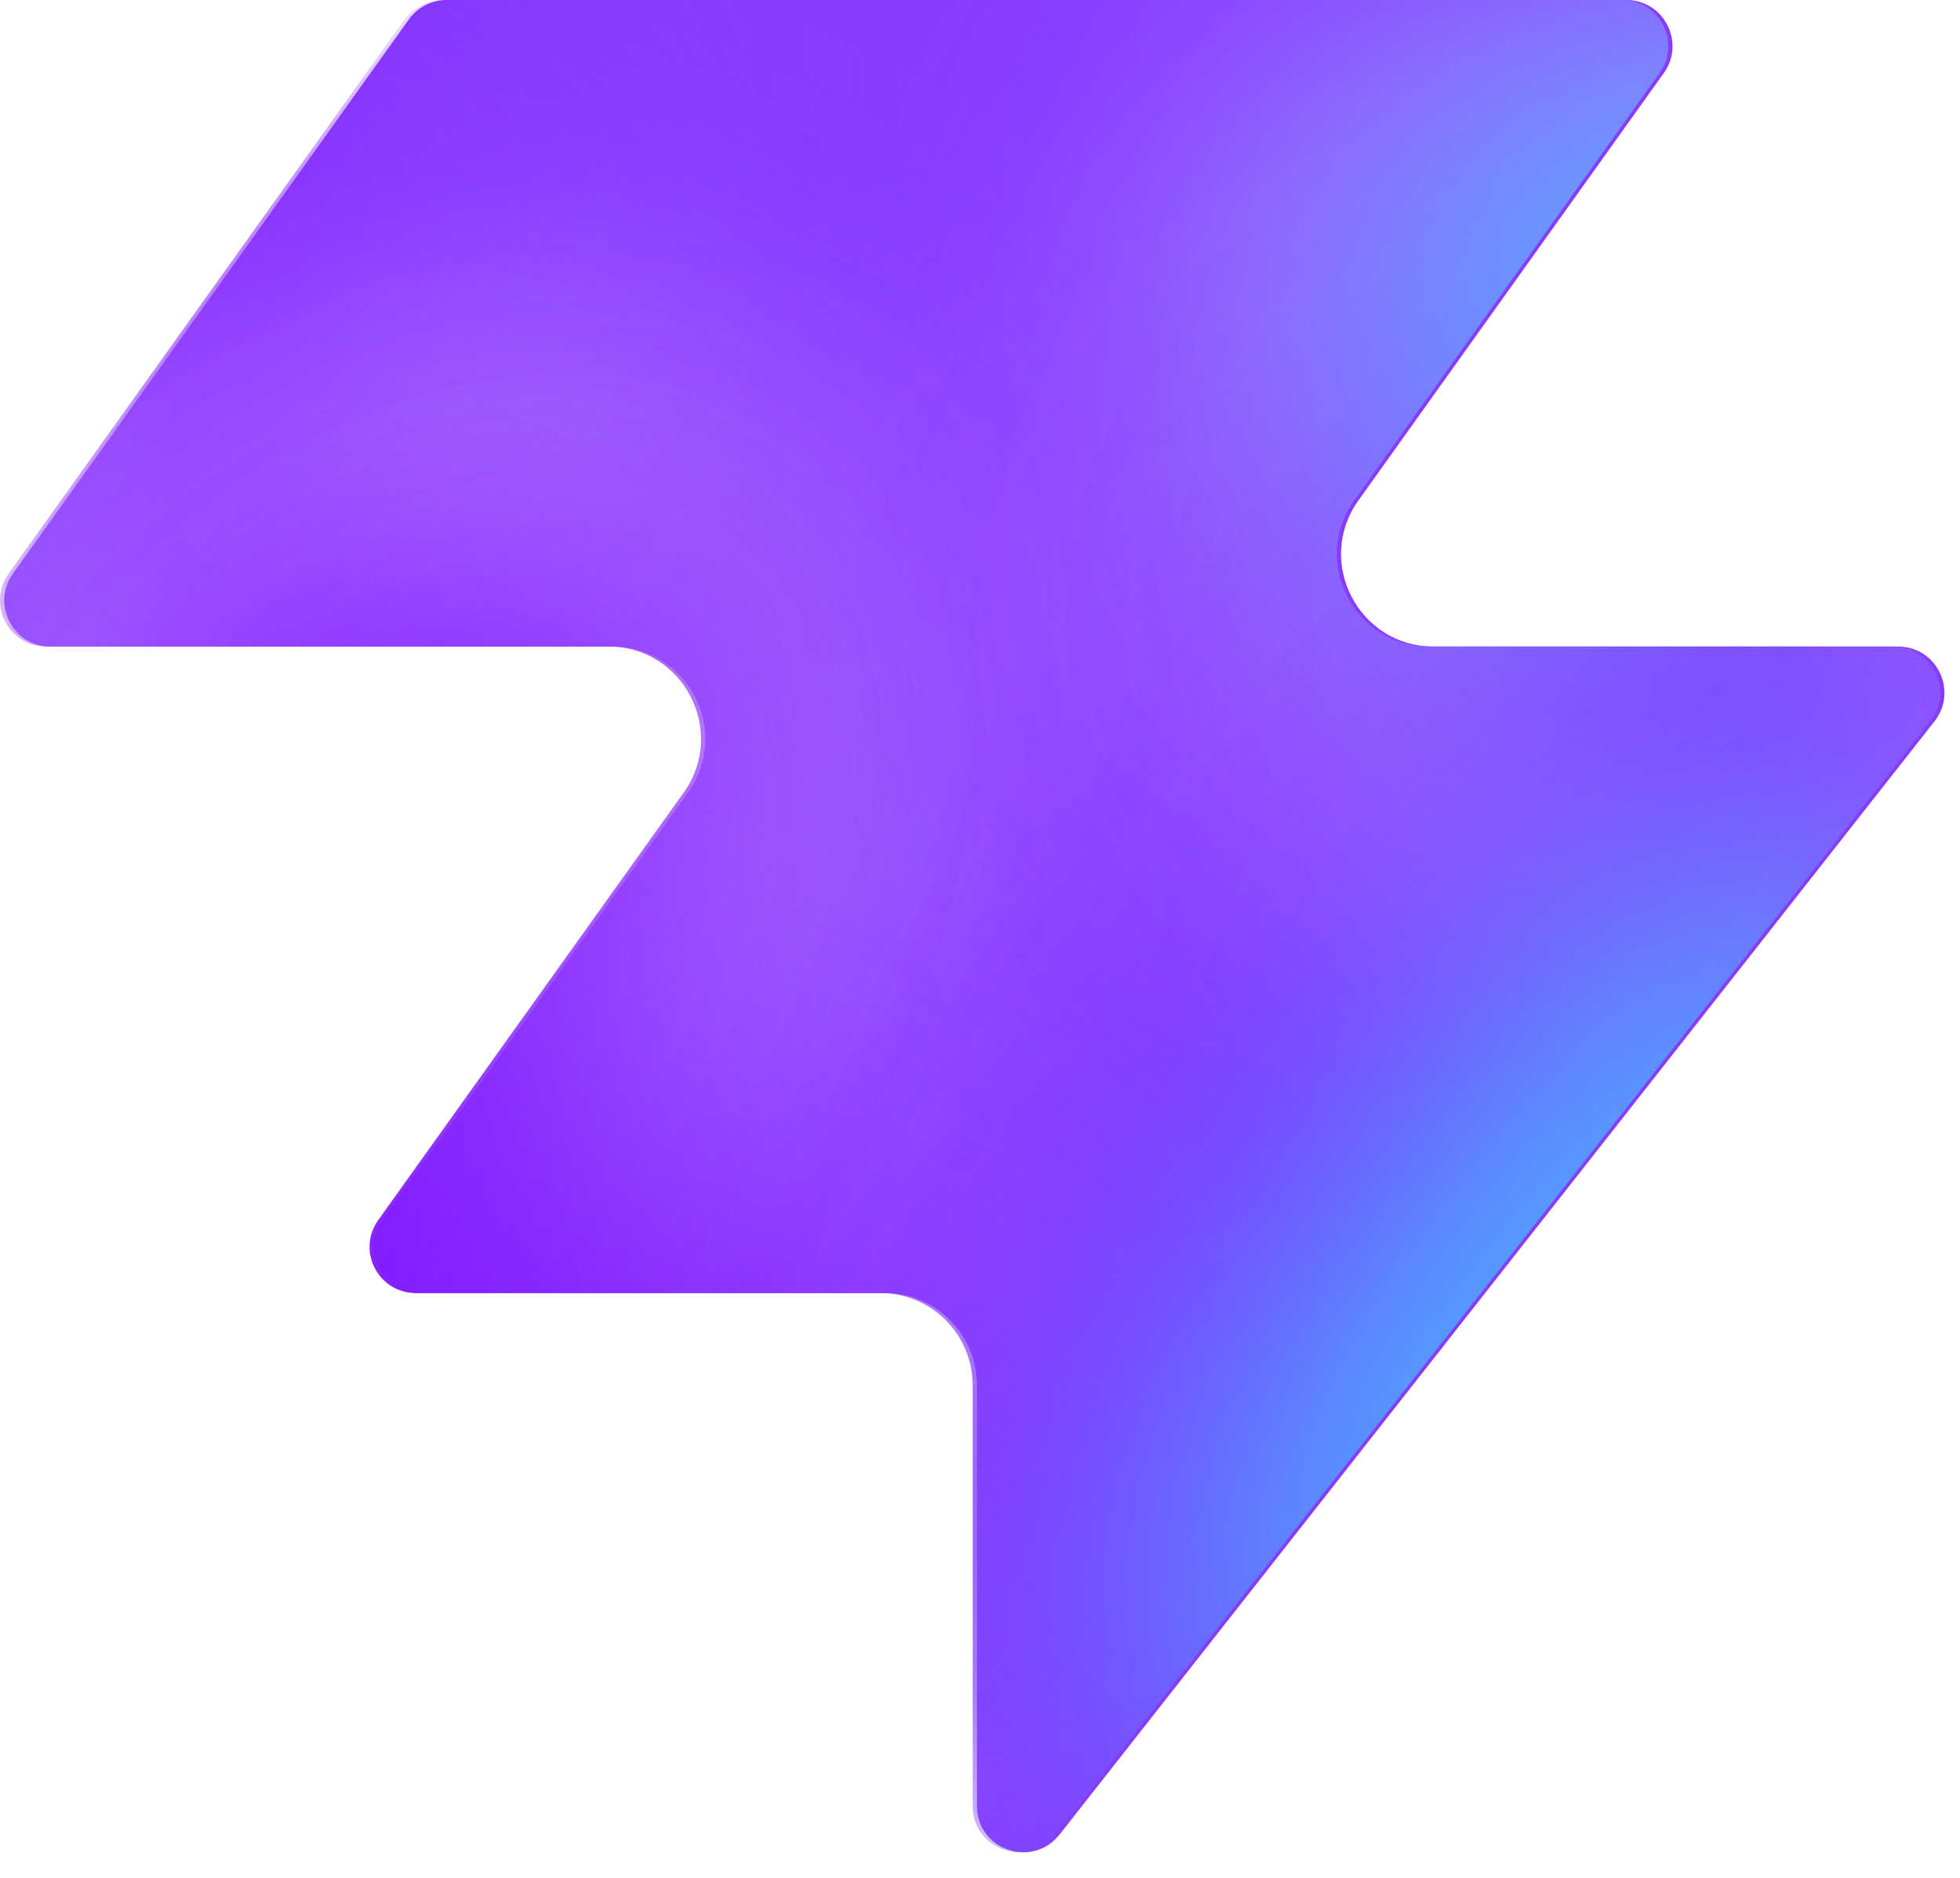
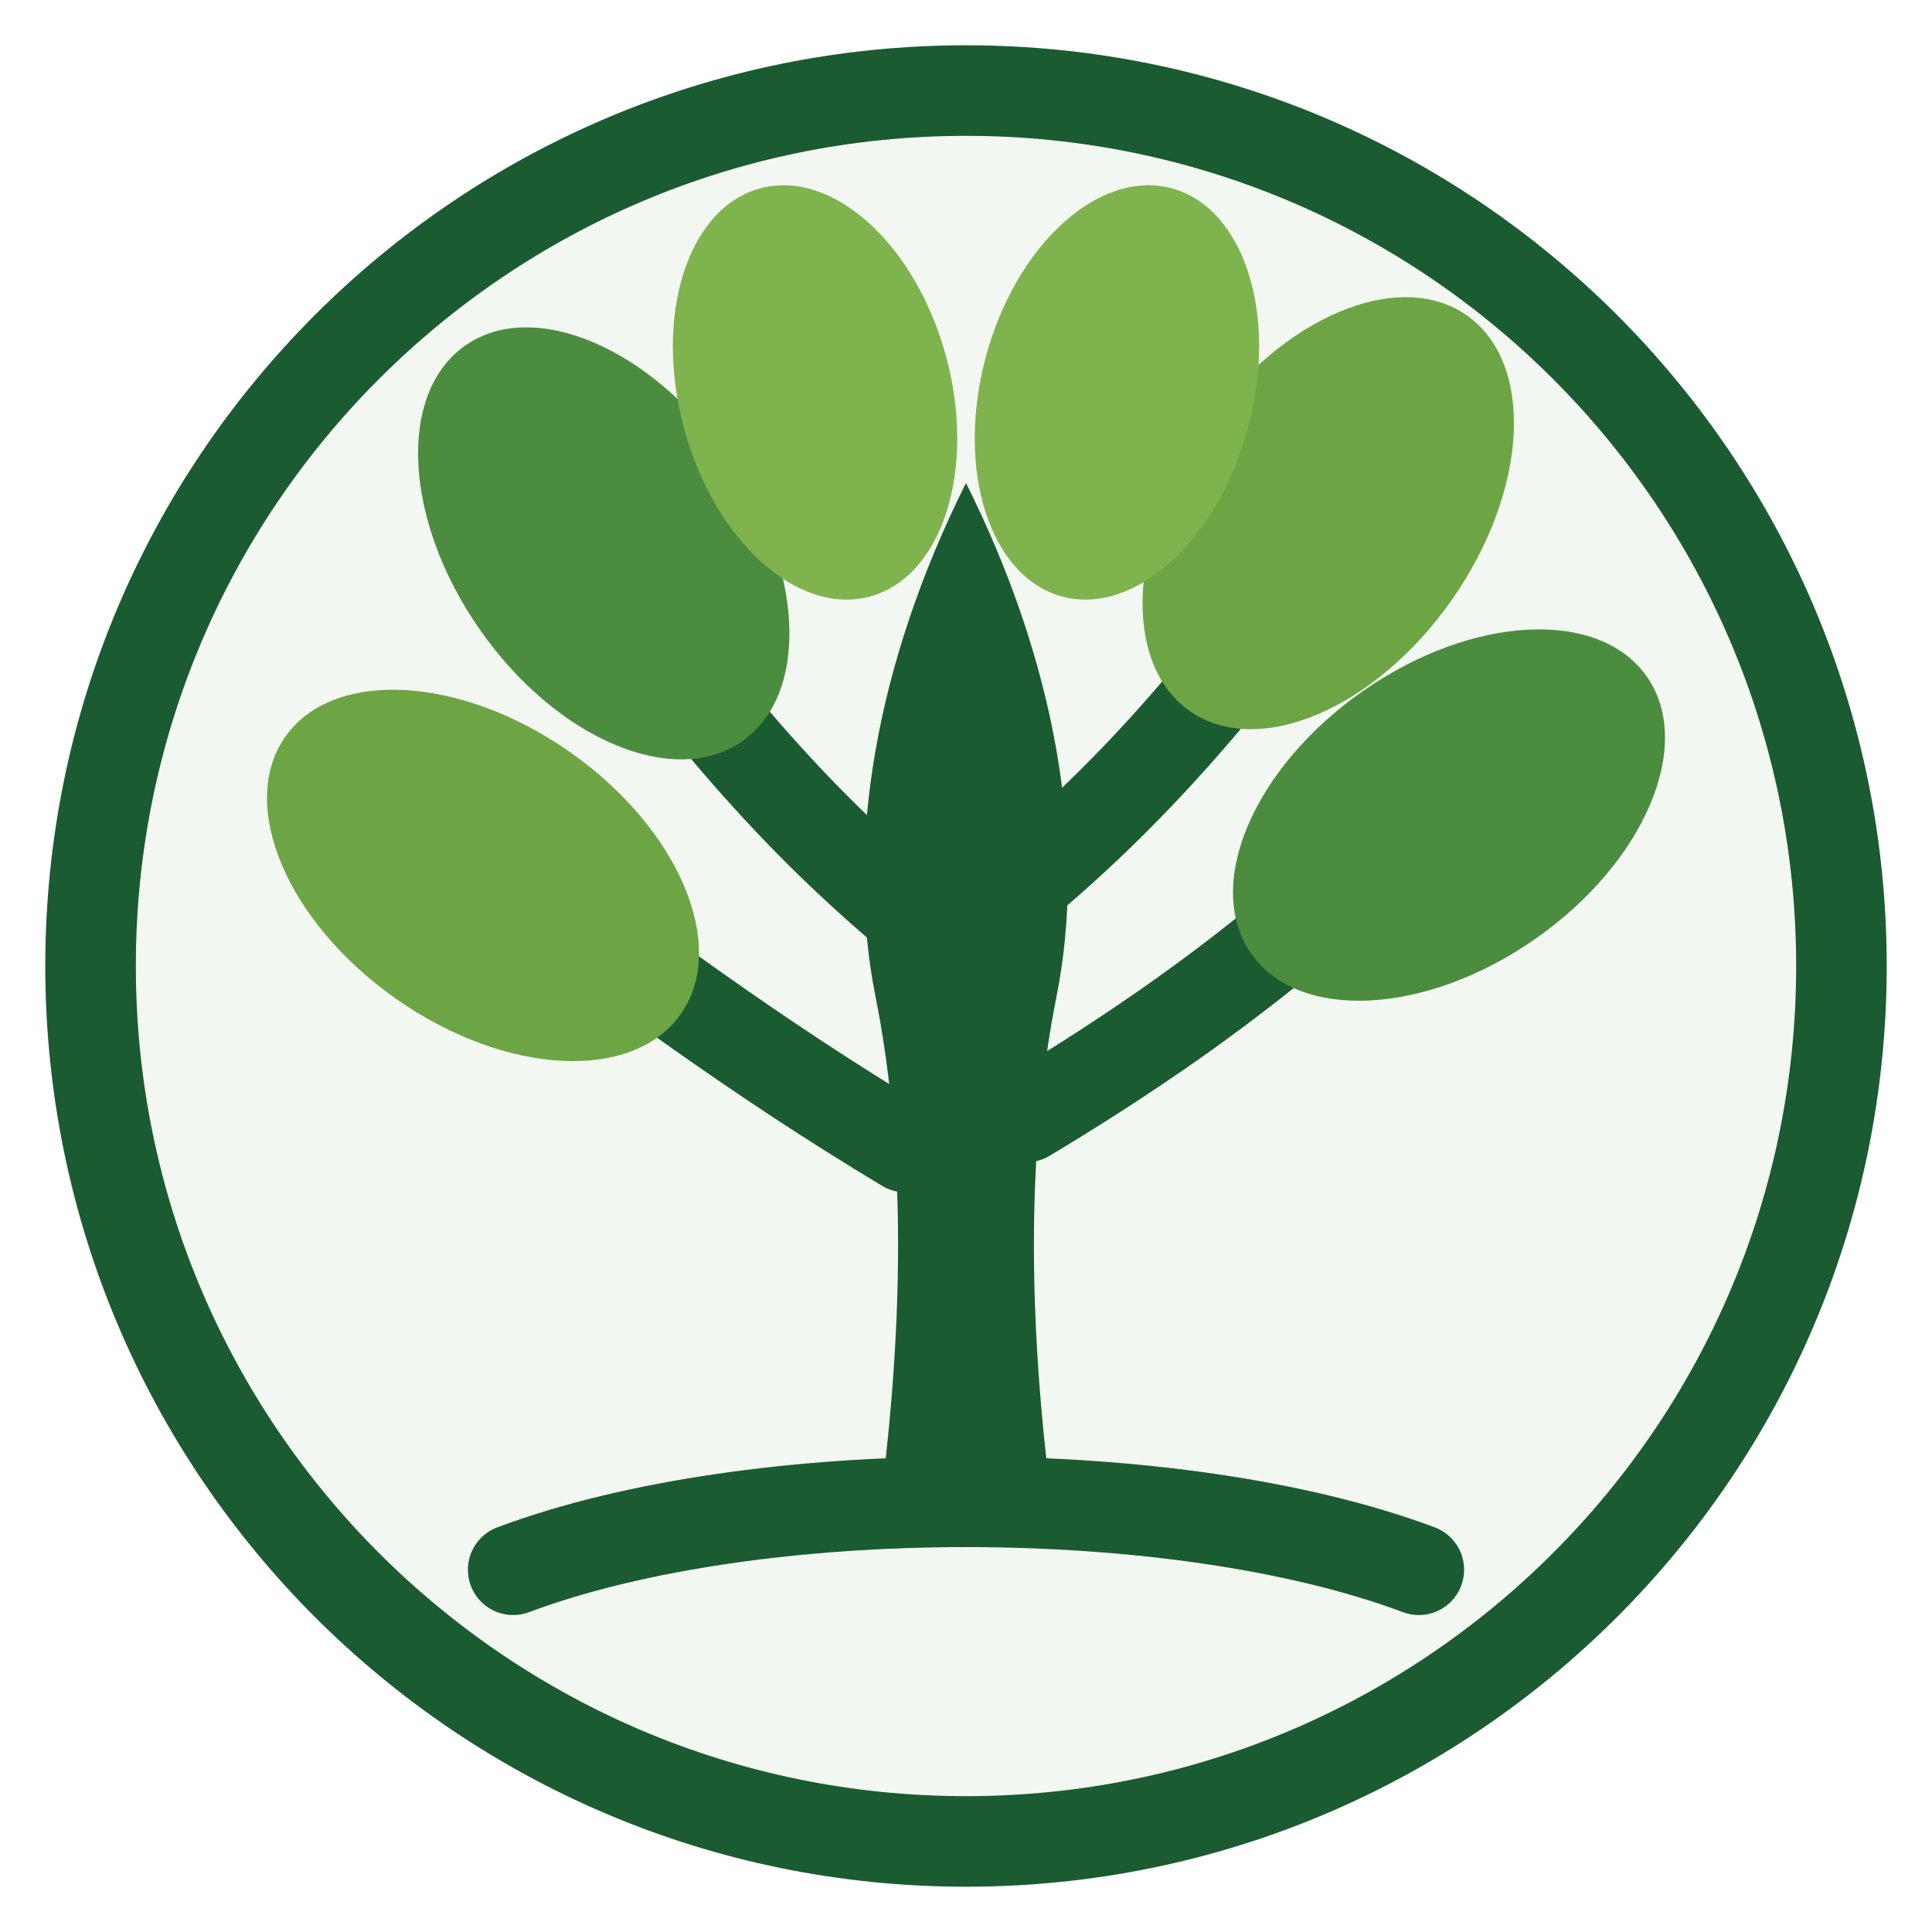
- <svg xmlns="http://www.w3.org/2000/svg" width="48" height="46" fill="none" viewBox="0 0 48 46">
-   <path fill="#863bff" d="M25.946 44.938c-.664.845-2.021.375-2.021-.698V33.937a2.26 2.26 0 0 0-2.262-2.262H10.287c-.92 0-1.456-1.04-.92-1.788l7.48-10.471c1.07-1.497 0-3.578-1.842-3.578H1.237c-.92 0-1.456-1.04-.92-1.788L10.013.474c.214-.297.556-.474.92-.474h28.894c.92 0 1.456 1.04.92 1.788l-7.48 10.471c-1.07 1.498 0 3.579 1.842 3.579h11.377c.943 0 1.473 1.088.89 1.83L25.947 44.94z" style="fill:#863bff;fill:color(display-p3 .525 .23 1);fill-opacity:1" />
-   <mask id="a" width="48" height="46" x="0" y="0" maskUnits="userSpaceOnUse" style="mask-type:alpha">
-     <path fill="#000" d="M25.842 44.938c-.664.844-2.021.375-2.021-.698V33.937a2.26 2.26 0 0 0-2.262-2.262H10.183c-.92 0-1.456-1.04-.92-1.788l7.48-10.471c1.07-1.498 0-3.579-1.842-3.579H1.133c-.92 0-1.456-1.04-.92-1.787L9.91.473c.214-.297.556-.474.92-.474h28.894c.92 0 1.456 1.04.92 1.788l-7.48 10.471c-1.07 1.498 0 3.578 1.842 3.578h11.377c.943 0 1.473 1.088.89 1.832L25.843 44.94z" style="fill:#000;fill-opacity:1" />
-   </mask>
-   <g mask="url(#a)">
-     <g filter="url(#b)">
-       <ellipse cx="5.508" cy="14.704" fill="#ede6ff" rx="5.508" ry="14.704" style="fill:#ede6ff;fill:color(display-p3 .927 .903 1);fill-opacity:1" transform="matrix(.00324 1 1 -.00324 -4.47 31.516)" />
-     </g>
-     <g filter="url(#c)">
-       <ellipse cx="10.399" cy="29.851" fill="#ede6ff" rx="10.399" ry="29.851" style="fill:#ede6ff;fill:color(display-p3 .927 .903 1);fill-opacity:1" transform="matrix(.00324 1 1 -.00324 -39.328 7.883)" />
-     </g>
-     <g filter="url(#d)">
-       <ellipse cx="5.508" cy="30.487" fill="#7e14ff" rx="5.508" ry="30.487" style="fill:#7e14ff;fill:color(display-p3 .492 .077 1);fill-opacity:1" transform="rotate(89.814 -25.913 -14.639)scale(1 -1)" />
-     </g>
-     <g filter="url(#e)">
-       <ellipse cx="5.508" cy="30.599" fill="#7e14ff" rx="5.508" ry="30.599" style="fill:#7e14ff;fill:color(display-p3 .492 .077 1);fill-opacity:1" transform="rotate(89.814 -32.644 -3.334)scale(1 -1)" />
-     </g>
-     <g filter="url(#f)">
-       <ellipse cx="5.508" cy="30.599" fill="#7e14ff" rx="5.508" ry="30.599" style="fill:#7e14ff;fill:color(display-p3 .492 .077 1);fill-opacity:1" transform="matrix(.00324 1 1 -.00324 -34.34 30.47)" />
-     </g>
-     <g filter="url(#g)">
-       <ellipse cx="14.072" cy="22.078" fill="#ede6ff" rx="14.072" ry="22.078" style="fill:#ede6ff;fill:color(display-p3 .927 .903 1);fill-opacity:1" transform="rotate(93.35 24.506 48.493)scale(-1 1)" />
-     </g>
-     <g filter="url(#h)">
-       <ellipse cx="3.47" cy="21.501" fill="#7e14ff" rx="3.47" ry="21.501" style="fill:#7e14ff;fill:color(display-p3 .492 .077 1);fill-opacity:1" transform="rotate(89.009 28.708 47.59)scale(-1 1)" />
-     </g>
-     <g filter="url(#i)">
-       <ellipse cx="3.47" cy="21.501" fill="#7e14ff" rx="3.47" ry="21.501" style="fill:#7e14ff;fill:color(display-p3 .492 .077 1);fill-opacity:1" transform="rotate(89.009 28.708 47.59)scale(-1 1)" />
-     </g>
-     <g filter="url(#j)">
-       <ellipse cx=".387" cy="8.972" fill="#7e14ff" rx="4.407" ry="29.108" style="fill:#7e14ff;fill:color(display-p3 .492 .077 1);fill-opacity:1" transform="rotate(39.51 .387 8.972)" />
-     </g>
-     <g filter="url(#k)">
-       <ellipse cx="47.523" cy="-6.092" fill="#7e14ff" rx="4.407" ry="29.108" style="fill:#7e14ff;fill:color(display-p3 .492 .077 1);fill-opacity:1" transform="rotate(37.892 47.523 -6.092)" />
-     </g>
-     <g filter="url(#l)">
-       <ellipse cx="41.412" cy="6.333" fill="#47bfff" rx="5.971" ry="9.665" style="fill:#47bfff;fill:color(display-p3 .28 .748 1);fill-opacity:1" transform="rotate(37.892 41.412 6.333)" />
-     </g>
-     <g filter="url(#m)">
-       <ellipse cx="-1.879" cy="38.332" fill="#7e14ff" rx="4.407" ry="29.108" style="fill:#7e14ff;fill:color(display-p3 .492 .077 1);fill-opacity:1" transform="rotate(37.892 -1.88 38.332)" />
-     </g>
-     <g filter="url(#n)">
-       <ellipse cx="-1.879" cy="38.332" fill="#7e14ff" rx="4.407" ry="29.108" style="fill:#7e14ff;fill:color(display-p3 .492 .077 1);fill-opacity:1" transform="rotate(37.892 -1.88 38.332)" />
-     </g>
-     <g filter="url(#o)">
-       <ellipse cx="35.651" cy="29.907" fill="#7e14ff" rx="4.407" ry="29.108" style="fill:#7e14ff;fill:color(display-p3 .492 .077 1);fill-opacity:1" transform="rotate(37.892 35.651 29.907)" />
-     </g>
-     <g filter="url(#p)">
-       <ellipse cx="38.418" cy="32.4" fill="#47bfff" rx="5.971" ry="15.297" style="fill:#47bfff;fill:color(display-p3 .28 .748 1);fill-opacity:1" transform="rotate(37.892 38.418 32.4)" />
-     </g>
-   </g>
-   <defs>
-     <filter id="b" width="60.045" height="41.654" x="-19.77" y="16.149" color-interpolation-filters="sRGB" filterUnits="userSpaceOnUse">
-       <feFlood flood-opacity="0" result="BackgroundImageFix" />
-       <feBlend in="SourceGraphic" in2="BackgroundImageFix" result="shape" />
-       <feGaussianBlur result="effect1_foregroundBlur_2002_17158" stdDeviation="7.659" />
-     </filter>
-     <filter id="c" width="90.34" height="51.437" x="-54.613" y="-7.533" color-interpolation-filters="sRGB" filterUnits="userSpaceOnUse">
-       <feFlood flood-opacity="0" result="BackgroundImageFix" />
-       <feBlend in="SourceGraphic" in2="BackgroundImageFix" result="shape" />
-       <feGaussianBlur result="effect1_foregroundBlur_2002_17158" stdDeviation="7.659" />
-     </filter>
-     <filter id="d" width="79.355" height="29.4" x="-49.64" y="2.03" color-interpolation-filters="sRGB" filterUnits="userSpaceOnUse">
-       <feFlood flood-opacity="0" result="BackgroundImageFix" />
-       <feBlend in="SourceGraphic" in2="BackgroundImageFix" result="shape" />
-       <feGaussianBlur result="effect1_foregroundBlur_2002_17158" stdDeviation="4.596" />
-     </filter>
-     <filter id="e" width="79.579" height="29.4" x="-45.045" y="20.029" color-interpolation-filters="sRGB" filterUnits="userSpaceOnUse">
-       <feFlood flood-opacity="0" result="BackgroundImageFix" />
-       <feBlend in="SourceGraphic" in2="BackgroundImageFix" result="shape" />
-       <feGaussianBlur result="effect1_foregroundBlur_2002_17158" stdDeviation="4.596" />
-     </filter>
-     <filter id="f" width="79.579" height="29.4" x="-43.513" y="21.178" color-interpolation-filters="sRGB" filterUnits="userSpaceOnUse">
-       <feFlood flood-opacity="0" result="BackgroundImageFix" />
-       <feBlend in="SourceGraphic" in2="BackgroundImageFix" result="shape" />
-       <feGaussianBlur result="effect1_foregroundBlur_2002_17158" stdDeviation="4.596" />
-     </filter>
-     <filter id="g" width="74.749" height="58.852" x="15.756" y="-17.901" color-interpolation-filters="sRGB" filterUnits="userSpaceOnUse">
-       <feFlood flood-opacity="0" result="BackgroundImageFix" />
-       <feBlend in="SourceGraphic" in2="BackgroundImageFix" result="shape" />
-       <feGaussianBlur result="effect1_foregroundBlur_2002_17158" stdDeviation="7.659" />
-     </filter>
-     <filter id="h" width="61.377" height="25.362" x="23.548" y="2.284" color-interpolation-filters="sRGB" filterUnits="userSpaceOnUse">
-       <feFlood flood-opacity="0" result="BackgroundImageFix" />
-       <feBlend in="SourceGraphic" in2="BackgroundImageFix" result="shape" />
-       <feGaussianBlur result="effect1_foregroundBlur_2002_17158" stdDeviation="4.596" />
-     </filter>
-     <filter id="i" width="61.377" height="25.362" x="23.548" y="2.284" color-interpolation-filters="sRGB" filterUnits="userSpaceOnUse">
-       <feFlood flood-opacity="0" result="BackgroundImageFix" />
-       <feBlend in="SourceGraphic" in2="BackgroundImageFix" result="shape" />
-       <feGaussianBlur result="effect1_foregroundBlur_2002_17158" stdDeviation="4.596" />
-     </filter>
-     <filter id="j" width="56.045" height="63.649" x="-27.636" y="-22.853" color-interpolation-filters="sRGB" filterUnits="userSpaceOnUse">
-       <feFlood flood-opacity="0" result="BackgroundImageFix" />
-       <feBlend in="SourceGraphic" in2="BackgroundImageFix" result="shape" />
-       <feGaussianBlur result="effect1_foregroundBlur_2002_17158" stdDeviation="4.596" />
-     </filter>
-     <filter id="k" width="54.814" height="64.646" x="20.116" y="-38.415" color-interpolation-filters="sRGB" filterUnits="userSpaceOnUse">
-       <feFlood flood-opacity="0" result="BackgroundImageFix" />
-       <feBlend in="SourceGraphic" in2="BackgroundImageFix" result="shape" />
-       <feGaussianBlur result="effect1_foregroundBlur_2002_17158" stdDeviation="4.596" />
-     </filter>
-     <filter id="l" width="33.541" height="35.313" x="24.641" y="-11.323" color-interpolation-filters="sRGB" filterUnits="userSpaceOnUse">
-       <feFlood flood-opacity="0" result="BackgroundImageFix" />
-       <feBlend in="SourceGraphic" in2="BackgroundImageFix" result="shape" />
-       <feGaussianBlur result="effect1_foregroundBlur_2002_17158" stdDeviation="4.596" />
-     </filter>
-     <filter id="m" width="54.814" height="64.646" x="-29.286" y="6.009" color-interpolation-filters="sRGB" filterUnits="userSpaceOnUse">
-       <feFlood flood-opacity="0" result="BackgroundImageFix" />
-       <feBlend in="SourceGraphic" in2="BackgroundImageFix" result="shape" />
-       <feGaussianBlur result="effect1_foregroundBlur_2002_17158" stdDeviation="4.596" />
-     </filter>
-     <filter id="n" width="54.814" height="64.646" x="-29.286" y="6.009" color-interpolation-filters="sRGB" filterUnits="userSpaceOnUse">
-       <feFlood flood-opacity="0" result="BackgroundImageFix" />
-       <feBlend in="SourceGraphic" in2="BackgroundImageFix" result="shape" />
-       <feGaussianBlur result="effect1_foregroundBlur_2002_17158" stdDeviation="4.596" />
-     </filter>
-     <filter id="o" width="54.814" height="64.646" x="8.244" y="-2.416" color-interpolation-filters="sRGB" filterUnits="userSpaceOnUse">
-       <feFlood flood-opacity="0" result="BackgroundImageFix" />
-       <feBlend in="SourceGraphic" in2="BackgroundImageFix" result="shape" />
-       <feGaussianBlur result="effect1_foregroundBlur_2002_17158" stdDeviation="4.596" />
-     </filter>
-     <filter id="p" width="39.409" height="43.623" x="18.713" y="10.588" color-interpolation-filters="sRGB" filterUnits="userSpaceOnUse">
-       <feFlood flood-opacity="0" result="BackgroundImageFix" />
-       <feBlend in="SourceGraphic" in2="BackgroundImageFix" result="shape" />
-       <feGaussianBlur result="effect1_foregroundBlur_2002_17158" stdDeviation="4.596" />
-     </filter>
-   </defs>
+ <svg xmlns="http://www.w3.org/2000/svg" viewBox="0 0 64 64" role="img" aria-labelledby="title desc">
+   <circle cx="32" cy="32" r="29" fill="#F3F7F1" stroke="#1B5B31" stroke-width="3" />
+   <path d="M29 51        C30 44 30 38 29 33        C28 28 29 22 32 16        C35 22 36 28 35 33        C34 38 34 44 35 51 Z" fill="#1B5B31" />
+   <path d="M31 31 C26 27 23 23 20 19" fill="none" stroke="#1B5B31" stroke-width="3" stroke-linecap="round" />
+   <path d="M33 30 C38 26 41 22 44 18" fill="none" stroke="#1B5B31" stroke-width="3" stroke-linecap="round" />
+   <path d="M30 38 C25 35 21 32 17 29" fill="none" stroke="#1B5B31" stroke-width="3" stroke-linecap="round" />
+   <path d="M34 37 C39 34 43 31 47 27" fill="none" stroke="#1B5B31" stroke-width="3" stroke-linecap="round" />
+   <ellipse cx="20" cy="18" rx="5" ry="8" transform="rotate(-35 20 18)" fill="#4C8C3F" />
+   <ellipse cx="44" cy="17" rx="5" ry="8" transform="rotate(35 44 17)" fill="#6DA544" />
+   <ellipse cx="16" cy="29" rx="5" ry="8" transform="rotate(-55 16 29)" fill="#6DA544" />
+   <ellipse cx="48" cy="27" rx="5" ry="8" transform="rotate(55 48 27)" fill="#4C8C3F" />
+   <ellipse cx="27" cy="13" rx="4.5" ry="7" transform="rotate(-15 27 13)" fill="#7FB34D" />
+   <ellipse cx="37" cy="13" rx="4.5" ry="7" transform="rotate(15 37 13)" fill="#7FB34D" />
+   <path d="M17 52 C25 49 39 49 47 52" fill="none" stroke="#1B5B31" stroke-width="3" stroke-linecap="round" />
</svg>
